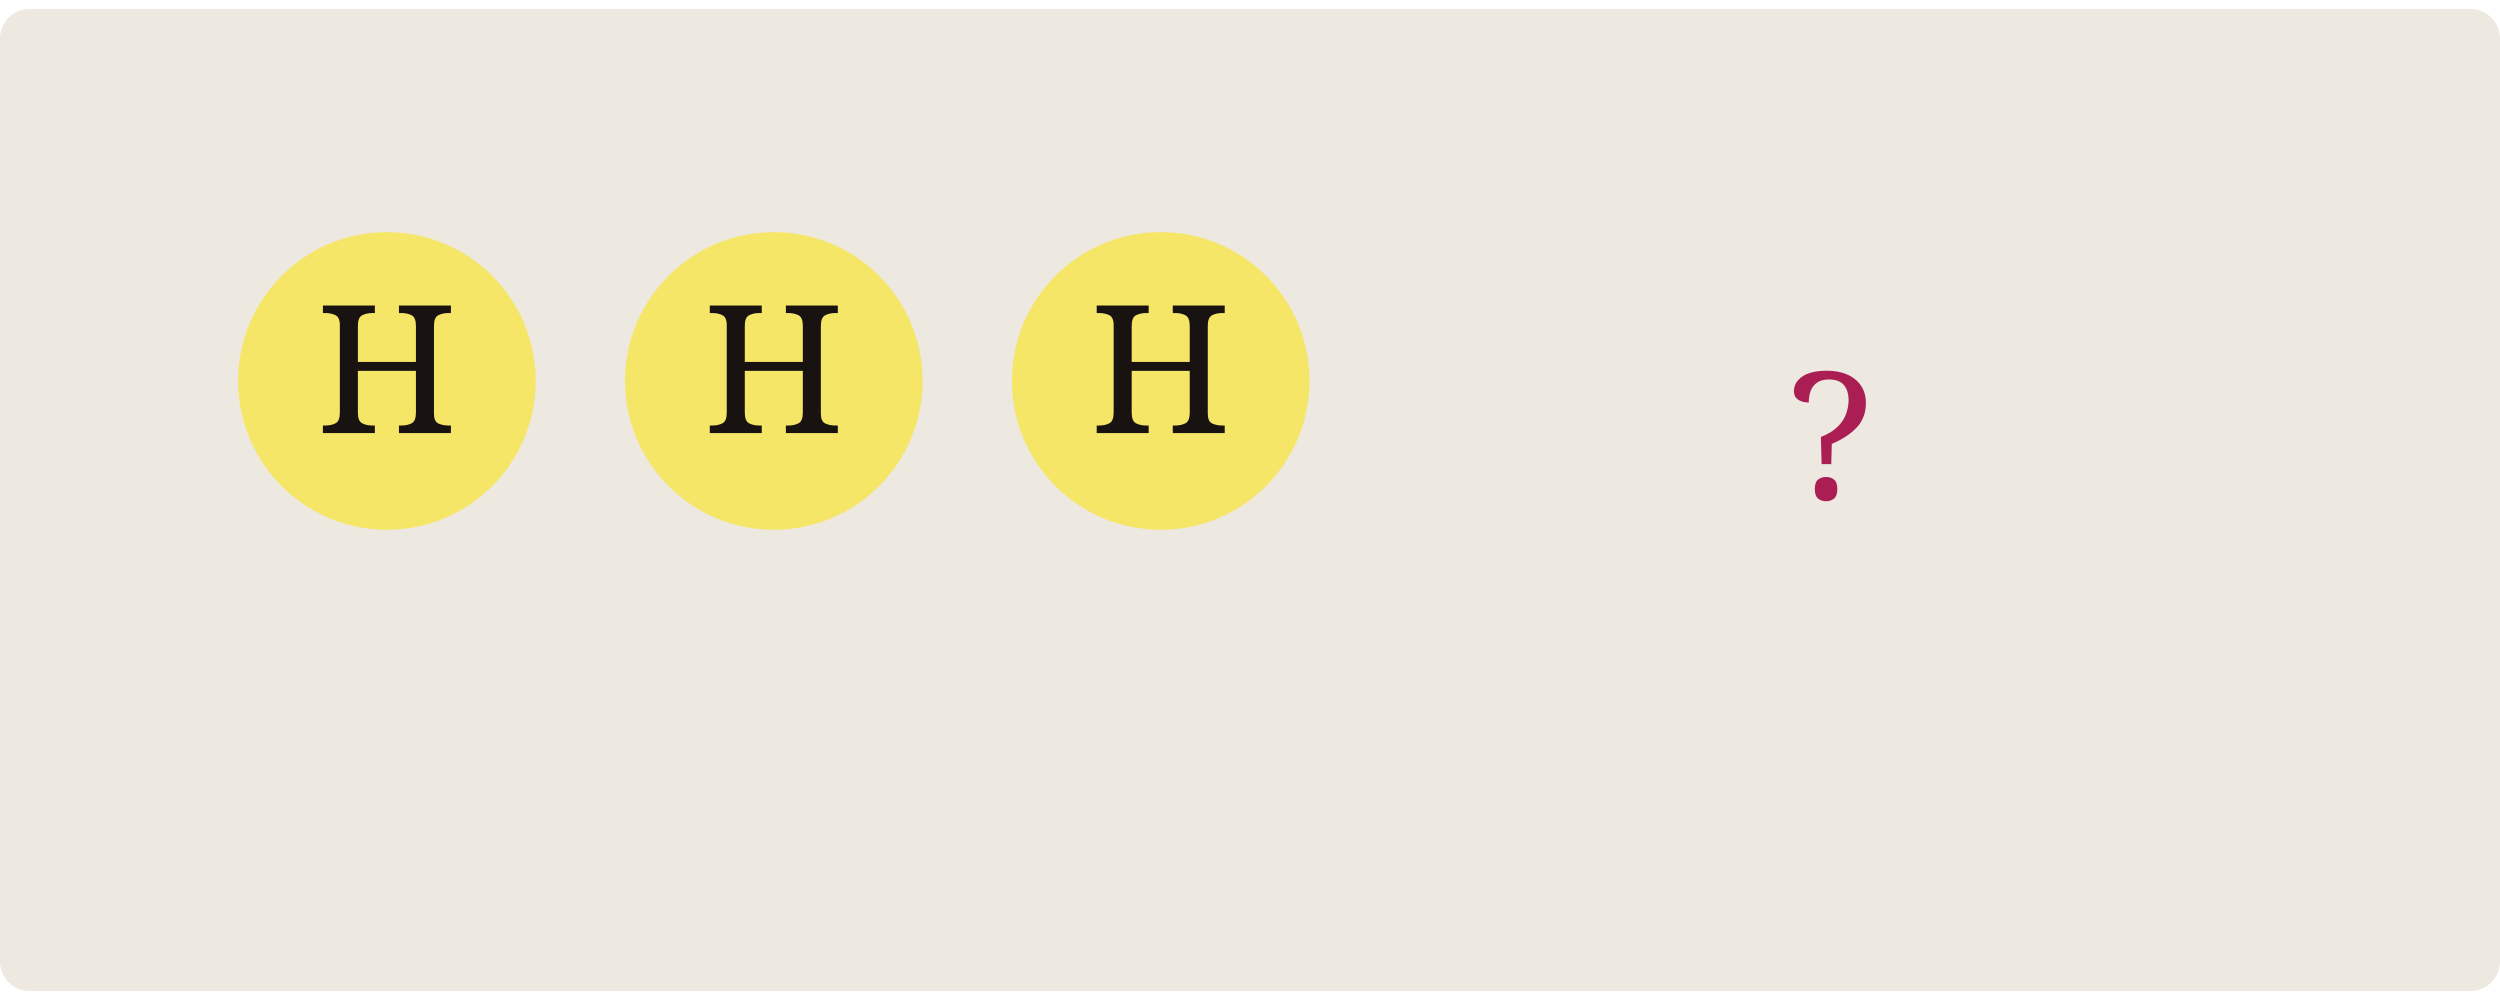
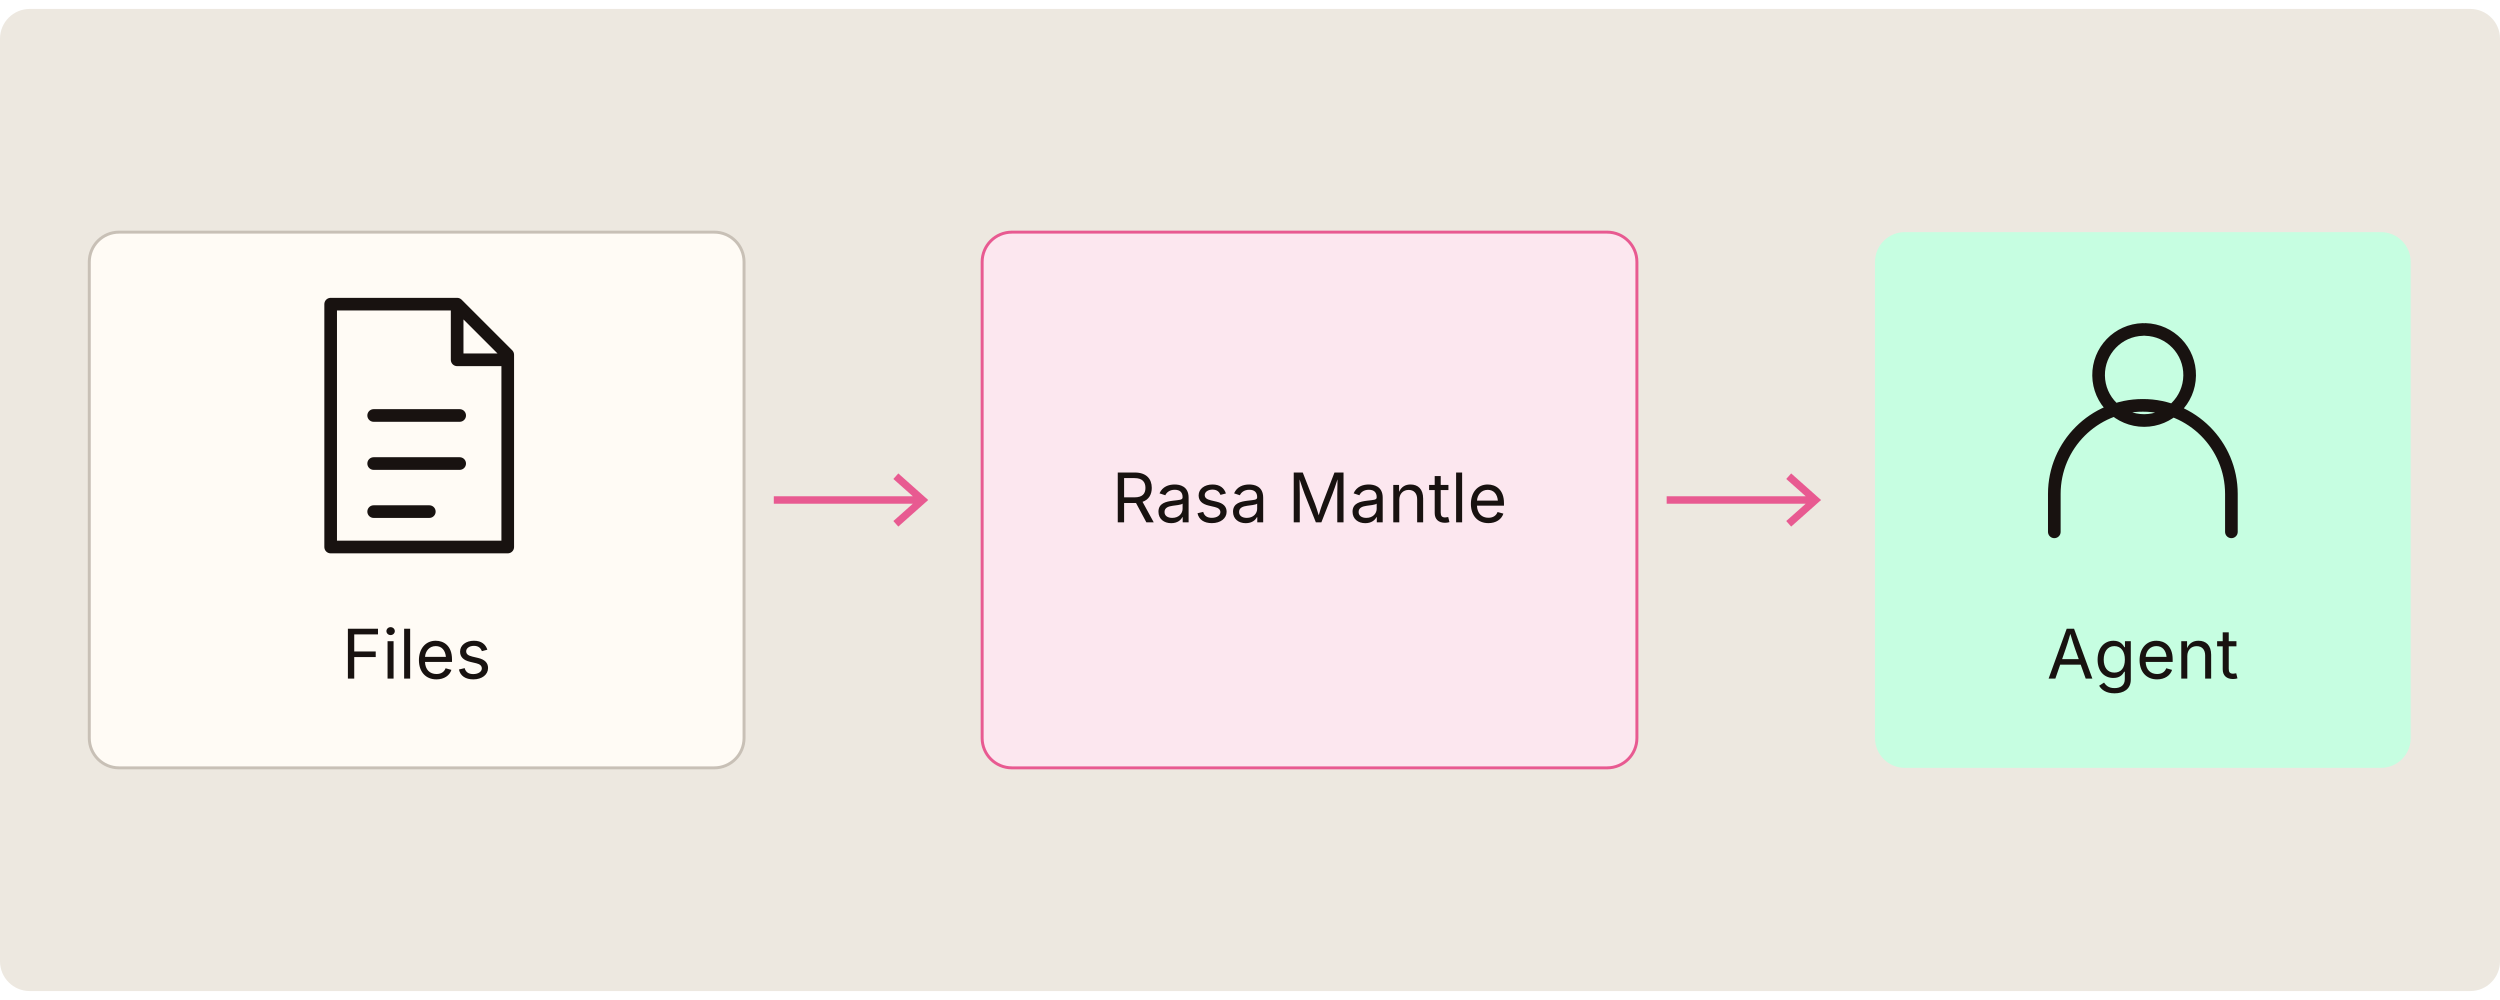
- <svg xmlns="http://www.w3.org/2000/svg" data-slide-visual="" viewBox="0 0 1000 400" role="img" aria-label="Three heads in a row" class="pic" preserveAspectRatio="xMidYMid meet" style="fill: rgb(0, 0, 0); fill-opacity: 1; stroke: none; stroke-width: 1px; stroke-opacity: 1; stroke-linecap: butt; stroke-linejoin: miter; stroke-dasharray: none; font-family: Inter, Arial, sans-serif; font-size: 36px; font-weight: 400; font-style: normal; letter-spacing: normal; text-anchor: start; dominant-baseline: auto;">
+ <svg xmlns="http://www.w3.org/2000/svg" data-slide-visual="" viewBox="0 0 1000 400" role="img" aria-label="Files become a running agent" class="pic" preserveAspectRatio="xMidYMid meet" style="fill: rgb(0, 0, 0); fill-opacity: 1; stroke: none; stroke-width: 1px; stroke-opacity: 1; stroke-linecap: butt; stroke-linejoin: miter; stroke-dasharray: none; font-family: Inter, Arial, sans-serif; font-size: 36px; font-weight: 400; font-style: normal; letter-spacing: normal; text-anchor: start; dominant-baseline: auto;">
  <g transform="translate(0 3.571429) scale(0.5952381)">
    <rect x="0" y="0" width="1680" height="660" rx="20" style="fill: rgb(237, 232, 224); fill-opacity: 1; stroke: none; stroke-width: 1px; stroke-opacity: 1; stroke-linecap: butt; stroke-linejoin: miter; stroke-dasharray: none; font-family: Inter, Arial, sans-serif; font-size: 36px; font-weight: 400; font-style: normal; letter-spacing: normal; text-anchor: start; dominant-baseline: auto;" />
-     <circle cx="260" cy="250" r="100" style="fill: rgb(246, 230, 104); fill-opacity: 1; stroke: none; stroke-width: 1px; stroke-opacity: 1; stroke-linecap: butt; stroke-linejoin: miter; stroke-dasharray: none; font-family: Inter, Arial, sans-serif; font-size: 36px; font-weight: 400; font-style: normal; letter-spacing: normal; text-anchor: start; dominant-baseline: auto;" />
-     <text x="260" y="285" text-anchor="middle" font-size="120" style="fill: rgb(24, 18, 16); fill-opacity: 1; stroke: none; stroke-width: 1px; stroke-opacity: 1; stroke-linecap: butt; stroke-linejoin: miter; stroke-dasharray: none; font-family: Newsreader, Georgia, serif; font-size: 120px; font-weight: 400; font-style: normal; letter-spacing: -2.4px; text-anchor: middle; dominant-baseline: auto;">H</text>
-     <circle cx="520" cy="250" r="100" style="fill: rgb(246, 230, 104); fill-opacity: 1; stroke: none; stroke-width: 1px; stroke-opacity: 1; stroke-linecap: butt; stroke-linejoin: miter; stroke-dasharray: none; font-family: Inter, Arial, sans-serif; font-size: 36px; font-weight: 400; font-style: normal; letter-spacing: normal; text-anchor: start; dominant-baseline: auto;" />
-     <text x="520" y="285" text-anchor="middle" font-size="120" style="fill: rgb(24, 18, 16); fill-opacity: 1; stroke: none; stroke-width: 1px; stroke-opacity: 1; stroke-linecap: butt; stroke-linejoin: miter; stroke-dasharray: none; font-family: Newsreader, Georgia, serif; font-size: 120px; font-weight: 400; font-style: normal; letter-spacing: -2.4px; text-anchor: middle; dominant-baseline: auto;">H</text>
-     <circle cx="780" cy="250" r="100" style="fill: rgb(246, 230, 104); fill-opacity: 1; stroke: none; stroke-width: 1px; stroke-opacity: 1; stroke-linecap: butt; stroke-linejoin: miter; stroke-dasharray: none; font-family: Inter, Arial, sans-serif; font-size: 36px; font-weight: 400; font-style: normal; letter-spacing: normal; text-anchor: start; dominant-baseline: auto;" />
-     <text x="780" y="285" text-anchor="middle" font-size="120" style="fill: rgb(24, 18, 16); fill-opacity: 1; stroke: none; stroke-width: 1px; stroke-opacity: 1; stroke-linecap: butt; stroke-linejoin: miter; stroke-dasharray: none; font-family: Newsreader, Georgia, serif; font-size: 120px; font-weight: 400; font-style: normal; letter-spacing: -2.4px; text-anchor: middle; dominant-baseline: auto;">H</text>
+     <rect x="60" y="150" width="440" height="360" rx="20" style="fill: rgb(255, 251, 245); fill-opacity: 1; stroke: rgb(200, 192, 182); stroke-width: 2px; stroke-opacity: 1; stroke-linecap: butt; stroke-linejoin: miter; stroke-dasharray: none; font-family: Inter, Arial, sans-serif; font-size: 36px; font-weight: 400; font-style: normal; letter-spacing: normal; text-anchor: start; dominant-baseline: auto;" />
+     <g transform="translate(280 280) scale(1.7)" style="fill: rgb(0, 0, 0); fill-opacity: 1; stroke: none; stroke-width: 1px; stroke-opacity: 1; stroke-linecap: butt; stroke-linejoin: miter; stroke-dasharray: none; font-family: Inter, Arial, sans-serif; font-size: 36px; font-weight: 400; font-style: normal; letter-spacing: normal; text-anchor: start; dominant-baseline: auto;">
+       <path d="M-34-48h50l20 20v76h-70Z M16-48v22h20 M-17-4h34 M-17 15h34 M-17 34H5" style="fill: none; fill-opacity: 1; stroke: rgb(24, 18, 16); stroke-width: 5px; stroke-opacity: 1; stroke-linecap: round; stroke-linejoin: round; stroke-dasharray: none; font-family: Inter, Arial, sans-serif; font-size: 36px; font-weight: 400; font-style: normal; letter-spacing: normal; text-anchor: start; dominant-baseline: auto;" />
+     </g>
+     <text x="280" y="450" text-anchor="middle" font-size="46" style="fill: rgb(24, 18, 16); fill-opacity: 1; stroke: none; stroke-width: 1px; stroke-opacity: 1; stroke-linecap: butt; stroke-linejoin: miter; stroke-dasharray: none; font-family: Inter, Arial, sans-serif; font-size: 46px; font-weight: 400; font-style: normal; letter-spacing: normal; text-anchor: middle; dominant-baseline: auto;">Files</text>
    <g class="step" data-s="1">
-       <text x="1230" y="330" text-anchor="middle" font-size="120" style="fill: rgb(170, 30, 84); fill-opacity: 1; stroke: none; stroke-width: 1px; stroke-opacity: 1; stroke-linecap: butt; stroke-linejoin: miter; stroke-dasharray: none; font-family: Newsreader, Georgia, serif; font-size: 120px; font-weight: 400; font-style: normal; letter-spacing: -2.4px; text-anchor: middle; dominant-baseline: auto;">?</text>
+       <path d="M520 330h100m-18 -16 18 16-18 16" style="fill: none; fill-opacity: 1; stroke: rgb(232, 90, 145); stroke-width: 5px; stroke-opacity: 1; stroke-linecap: butt; stroke-linejoin: miter; stroke-dasharray: none; font-family: Inter, Arial, sans-serif; font-size: 36px; font-weight: 400; font-style: normal; letter-spacing: normal; text-anchor: start; dominant-baseline: auto;" />
+     </g>
+     <rect x="660" y="150" width="440" height="360" rx="20" style="fill: rgb(252, 231, 239); fill-opacity: 1; stroke: rgb(232, 90, 145); stroke-width: 2px; stroke-opacity: 1; stroke-linecap: butt; stroke-linejoin: miter; stroke-dasharray: none; font-family: Inter, Arial, sans-serif; font-size: 36px; font-weight: 400; font-style: normal; letter-spacing: normal; text-anchor: start; dominant-baseline: auto;" />
+     <g class="step" data-s="1">
+       <text x="880" y="345" text-anchor="middle" font-size="46" style="fill: rgb(24, 18, 16); fill-opacity: 1; stroke: none; stroke-width: 1px; stroke-opacity: 1; stroke-linecap: butt; stroke-linejoin: miter; stroke-dasharray: none; font-family: Inter, Arial, sans-serif; font-size: 46px; font-weight: 400; font-style: normal; letter-spacing: normal; text-anchor: middle; dominant-baseline: auto;">Rasa Mantle</text>
+     </g>
+     <g class="step" data-s="2">
+       <path d="M1120 330h100m-18 -16 18 16-18 16" style="fill: none; fill-opacity: 1; stroke: rgb(232, 90, 145); stroke-width: 5px; stroke-opacity: 1; stroke-linecap: butt; stroke-linejoin: miter; stroke-dasharray: none; font-family: Inter, Arial, sans-serif; font-size: 36px; font-weight: 400; font-style: normal; letter-spacing: normal; text-anchor: start; dominant-baseline: auto;" />
+     </g>
+     <rect x="1260" y="150" width="360" height="360" rx="20" style="fill: rgb(198, 254, 225); fill-opacity: 1; stroke: none; stroke-width: 1px; stroke-opacity: 1; stroke-linecap: butt; stroke-linejoin: miter; stroke-dasharray: none; font-family: Inter, Arial, sans-serif; font-size: 36px; font-weight: 400; font-style: normal; letter-spacing: normal; text-anchor: start; dominant-baseline: auto;" />
+     <g class="step" data-s="2">
+       <g transform="translate(1440 280) scale(1.7)" style="fill: rgb(0, 0, 0); fill-opacity: 1; stroke: none; stroke-width: 1px; stroke-opacity: 1; stroke-linecap: butt; stroke-linejoin: miter; stroke-dasharray: none; font-family: Inter, Arial, sans-serif; font-size: 36px; font-weight: 400; font-style: normal; letter-spacing: normal; text-anchor: start; dominant-baseline: auto;">
+         <path d="M0-38a18 18 0 1 0 1 0 M-35 42v-15a35 35 0 0 1 70 0v15" style="fill: none; fill-opacity: 1; stroke: rgb(24, 18, 16); stroke-width: 5px; stroke-opacity: 1; stroke-linecap: round; stroke-linejoin: round; stroke-dasharray: none; font-family: Inter, Arial, sans-serif; font-size: 36px; font-weight: 400; font-style: normal; letter-spacing: normal; text-anchor: start; dominant-baseline: auto;" />
+       </g>
+     </g>
+     <g class="step" data-s="2">
+       <text x="1440" y="450" text-anchor="middle" font-size="46" style="fill: rgb(24, 18, 16); fill-opacity: 1; stroke: none; stroke-width: 1px; stroke-opacity: 1; stroke-linecap: butt; stroke-linejoin: miter; stroke-dasharray: none; font-family: Inter, Arial, sans-serif; font-size: 46px; font-weight: 400; font-style: normal; letter-spacing: normal; text-anchor: middle; dominant-baseline: auto;">Agent</text>
    </g>
  </g>
</svg>
